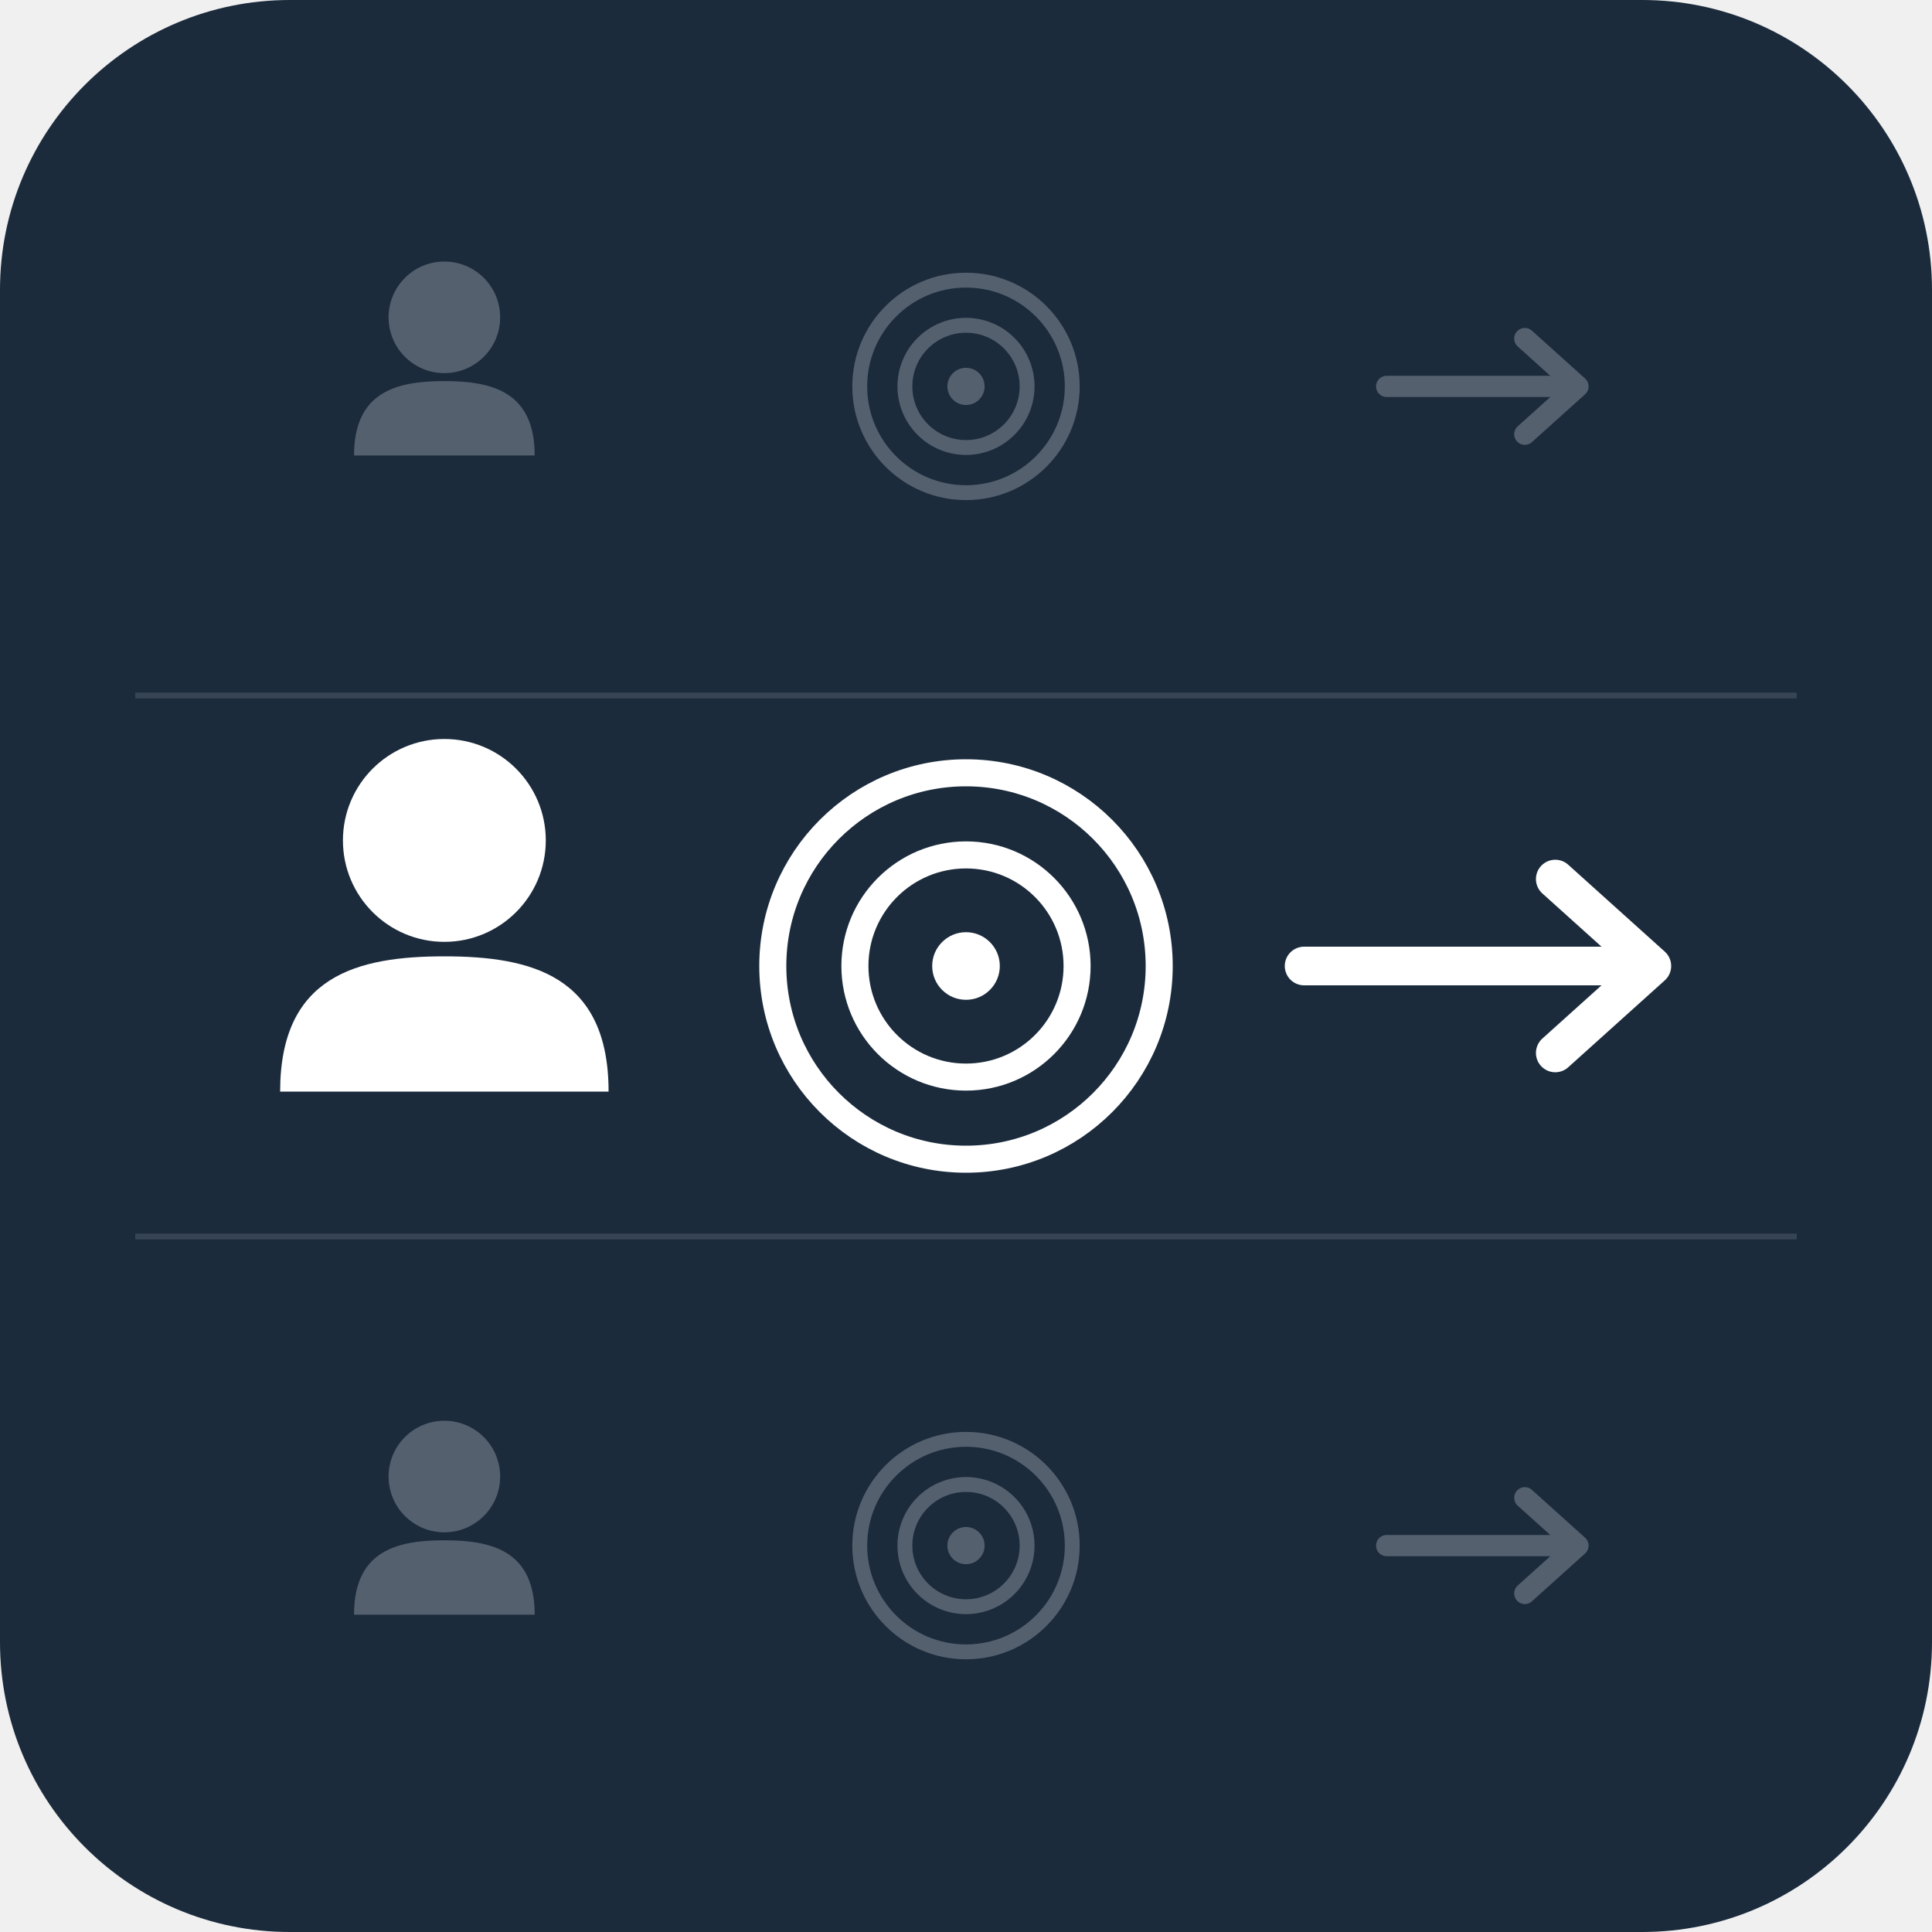
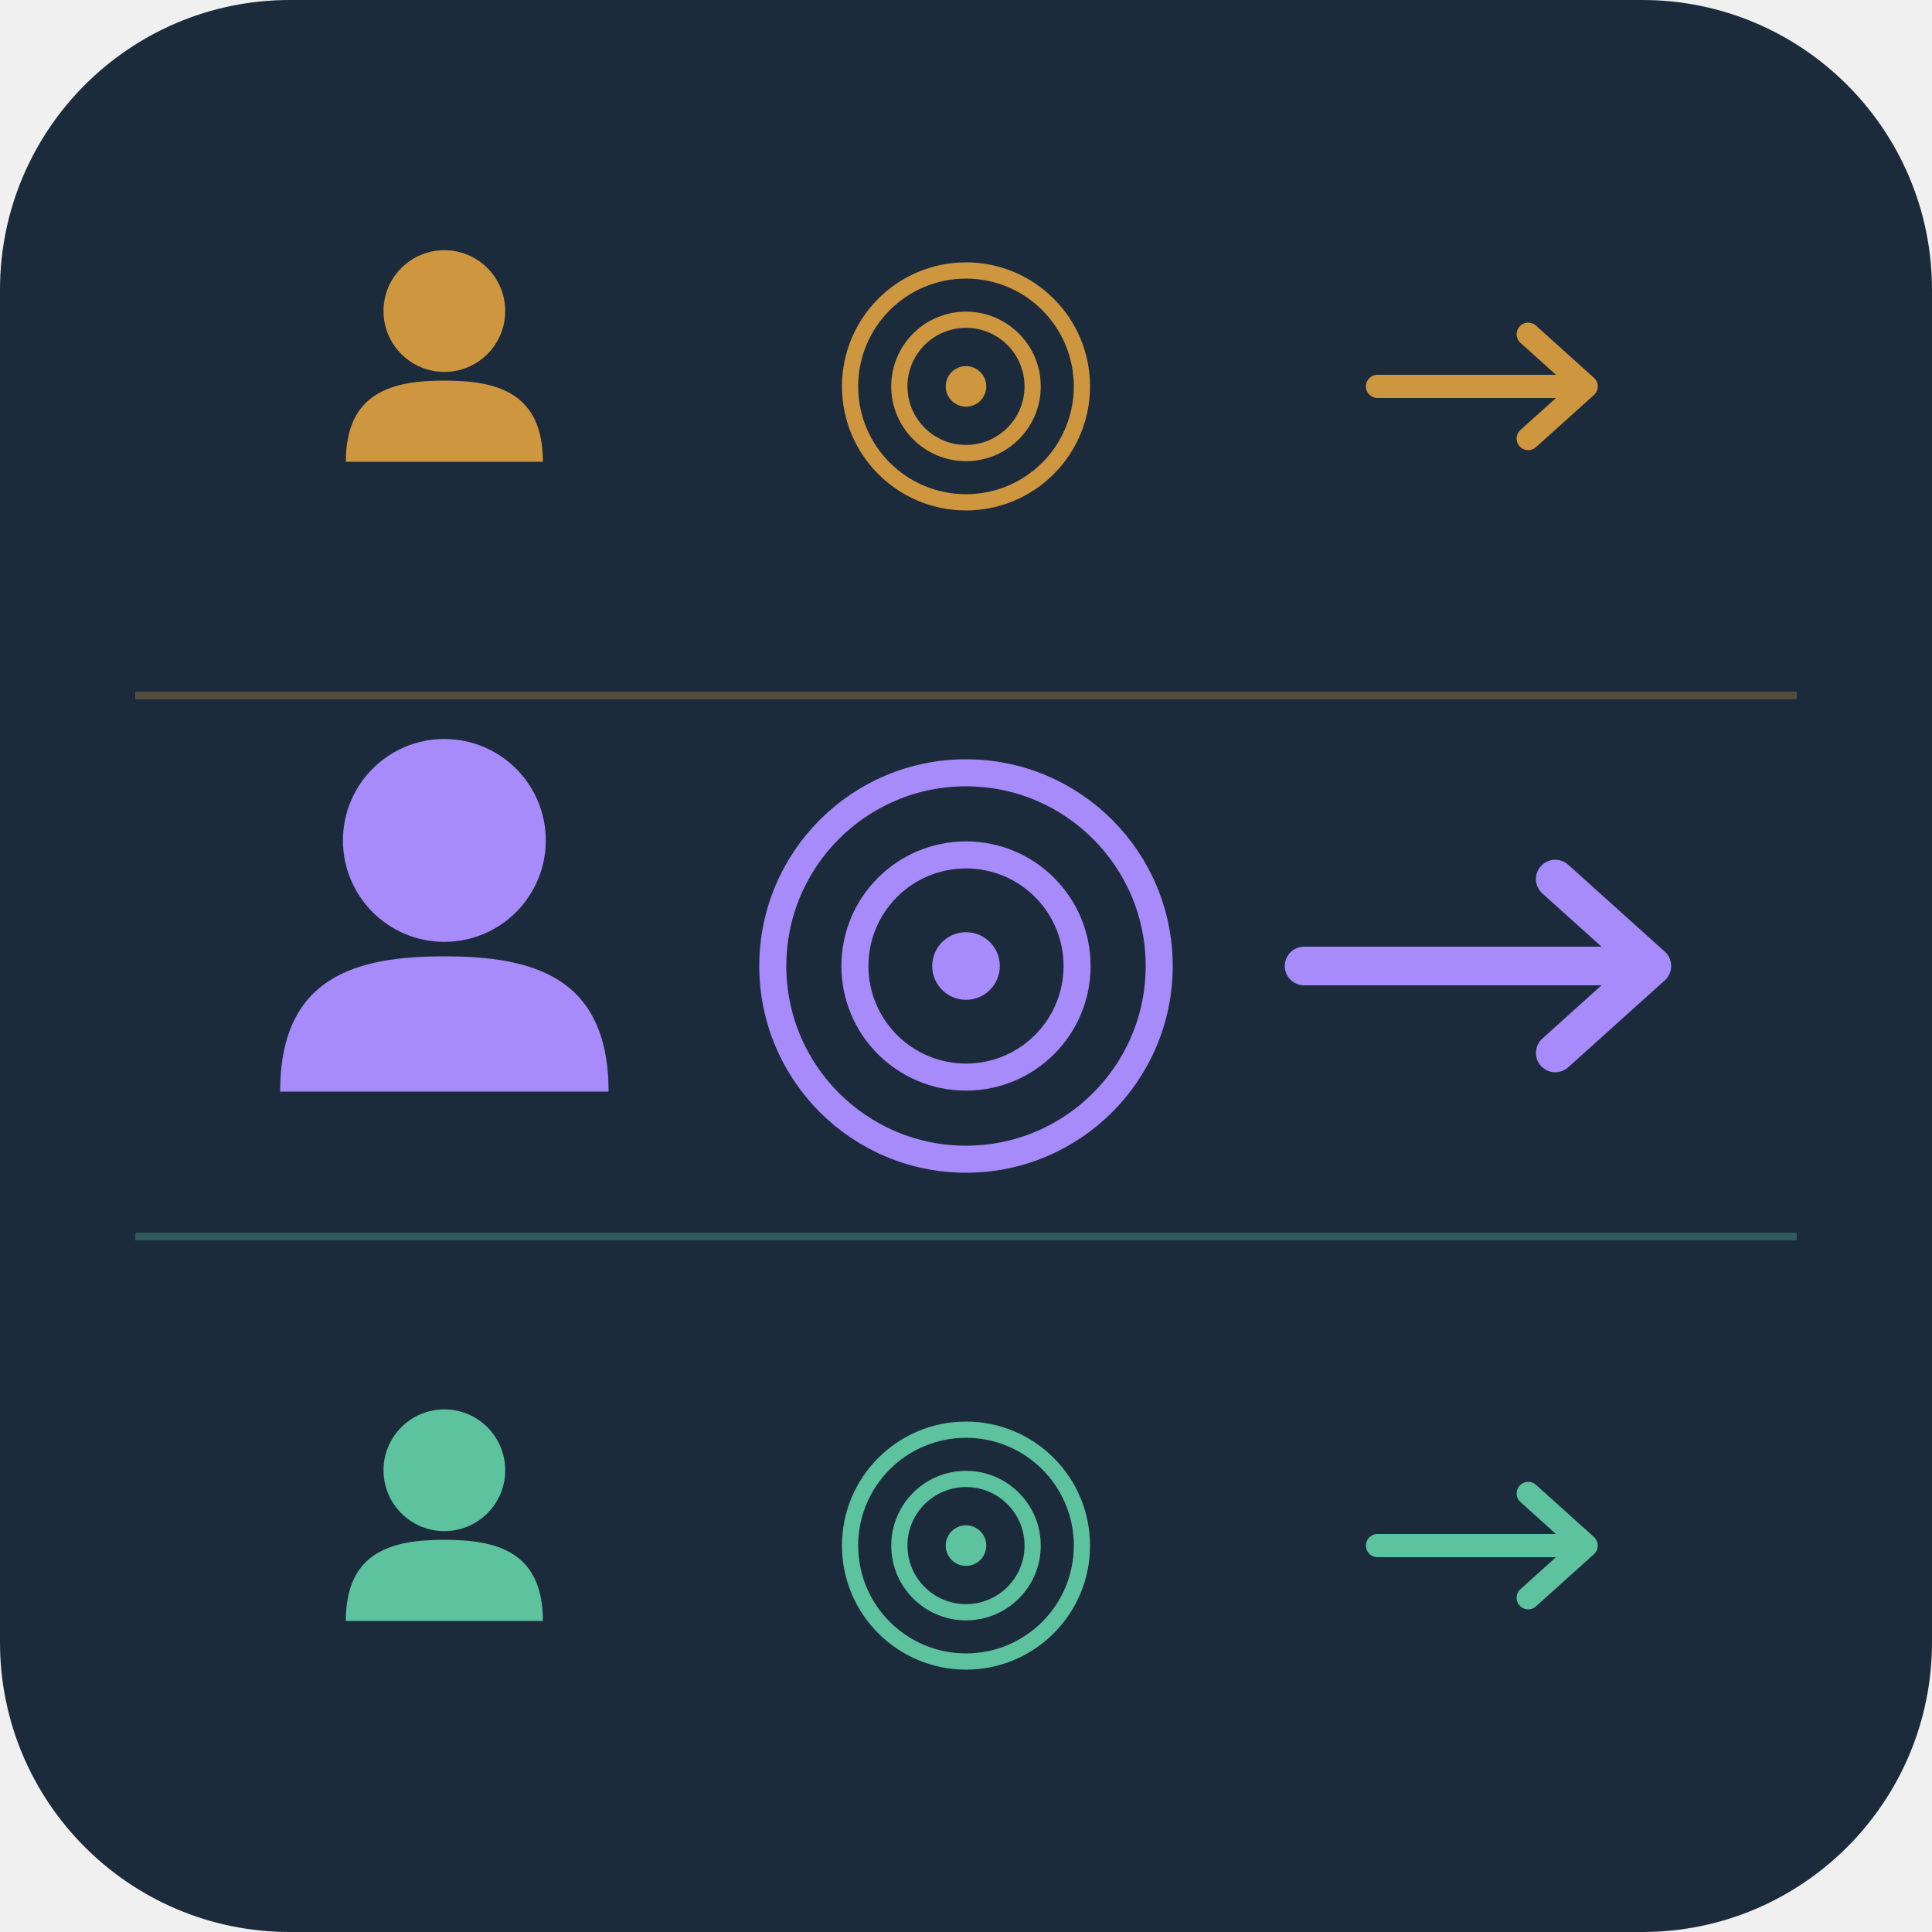
<svg xmlns="http://www.w3.org/2000/svg" viewBox="0 0 200 200" width="200" height="200">
  <rect width="200" height="200" rx="30" fill="#1B2B3C" />
-   <line x1="14" y1="72" x2="186" y2="72" stroke="#FFFFFF" stroke-width="0.6" opacity="0.12" />
-   <line x1="14" y1="128" x2="186" y2="128" stroke="#FFFFFF" stroke-width="0.6" opacity="0.12" />
-   <g transform="translate(46,100)">
-     <circle cy="-13" r="10.5" fill="#FFFFFF" />
-     <path d="M-17,13 C-17,1 -9,-1 0,-1 C9,-1 17,1 17,13 Z" fill="#FFFFFF" />
+   <line x1="14" y1="72" x2="186" y2="72" stroke="#FBB040" stroke-width="0.8" opacity="0.25" />
+   <line x1="14" y1="128" x2="186" y2="128" stroke="#6EE7B7" stroke-width="0.8" opacity="0.25" />
+   <g transform="translate(46,100)" fill="#A78BFA">
+     <circle cy="-13" r="10.5" />
+     <path d="M-17,13 C-17,1 -9,-1 0,-1 C9,-1 17,1 17,13 Z" />
  </g>
-   <g transform="translate(100,100)" fill="none" stroke="#FFFFFF">
+   <g transform="translate(100,100)" fill="none" stroke="#A78BFA">
    <circle r="20" stroke-width="2.8" />
    <circle r="11.5" stroke-width="2.8" />
-     <circle r="3.5" fill="#FFFFFF" stroke="none" />
+     <circle r="3.5" fill="#A78BFA" stroke="none" />
  </g>
-   <g transform="translate(154,100)" stroke="#FFFFFF" stroke-linecap="round" stroke-linejoin="round">
+   <g transform="translate(154,100)" stroke="#A78BFA" stroke-linecap="round" stroke-linejoin="round">
    <line x1="-19" y1="0" x2="15" y2="0" stroke-width="4" />
    <polyline points="7,-9  17,0  7,9" fill="none" stroke-width="4" />
  </g>
-   <g opacity="0.25">
-     <g transform="translate(46,40) scale(0.55)">
-       <circle cy="-13" r="10.5" fill="#FFFFFF" />
-       <path d="M-17,13 C-17,1 -9,-1 0,-1 C9,-1 17,1 17,13 Z" fill="#FFFFFF" />
+   <g opacity="0.80">
+     <g transform="translate(46,40) scale(0.60)" fill="#FBB040">
+       <circle cy="-13" r="10.5" />
+       <path d="M-17,13 C-17,1 -9,-1 0,-1 C9,-1 17,1 17,13 Z" />
    </g>
-     <g transform="translate(100,40) scale(0.55)" fill="none" stroke="#FFFFFF">
+     <g transform="translate(100,40) scale(0.60)" fill="none" stroke="#FBB040">
      <circle r="20" stroke-width="2.8" />
      <circle r="11.5" stroke-width="2.8" />
-       <circle r="3.5" fill="#FFFFFF" stroke="none" />
+       <circle r="3.5" fill="#FBB040" stroke="none" />
    </g>
-     <g transform="translate(154,40) scale(0.55)" stroke="#FFFFFF" stroke-linecap="round" stroke-linejoin="round">
+     <g transform="translate(154,40) scale(0.60)" stroke="#FBB040" stroke-linecap="round" stroke-linejoin="round">
      <line x1="-19" y1="0" x2="15" y2="0" stroke-width="4" />
      <polyline points="7,-9  17,0  7,9" fill="none" stroke-width="4" />
    </g>
  </g>
-   <g opacity="0.25">
-     <g transform="translate(46,160) scale(0.55)">
-       <circle cy="-13" r="10.5" fill="#FFFFFF" />
-       <path d="M-17,13 C-17,1 -9,-1 0,-1 C9,-1 17,1 17,13 Z" fill="#FFFFFF" />
+   <g opacity="0.80">
+     <g transform="translate(46,160) scale(0.60)" fill="#6EE7B7">
+       <circle cy="-13" r="10.5" />
+       <path d="M-17,13 C-17,1 -9,-1 0,-1 C9,-1 17,1 17,13 Z" />
    </g>
-     <g transform="translate(100,160) scale(0.55)" fill="none" stroke="#FFFFFF">
+     <g transform="translate(100,160) scale(0.60)" fill="none" stroke="#6EE7B7">
      <circle r="20" stroke-width="2.8" />
      <circle r="11.5" stroke-width="2.8" />
-       <circle r="3.5" fill="#FFFFFF" stroke="none" />
+       <circle r="3.5" fill="#6EE7B7" stroke="none" />
    </g>
-     <g transform="translate(154,160) scale(0.55)" stroke="#FFFFFF" stroke-linecap="round" stroke-linejoin="round">
+     <g transform="translate(154,160) scale(0.60)" stroke="#6EE7B7" stroke-linecap="round" stroke-linejoin="round">
      <line x1="-19" y1="0" x2="15" y2="0" stroke-width="4" />
      <polyline points="7,-9  17,0  7,9" fill="none" stroke-width="4" />
    </g>
  </g>
</svg>
